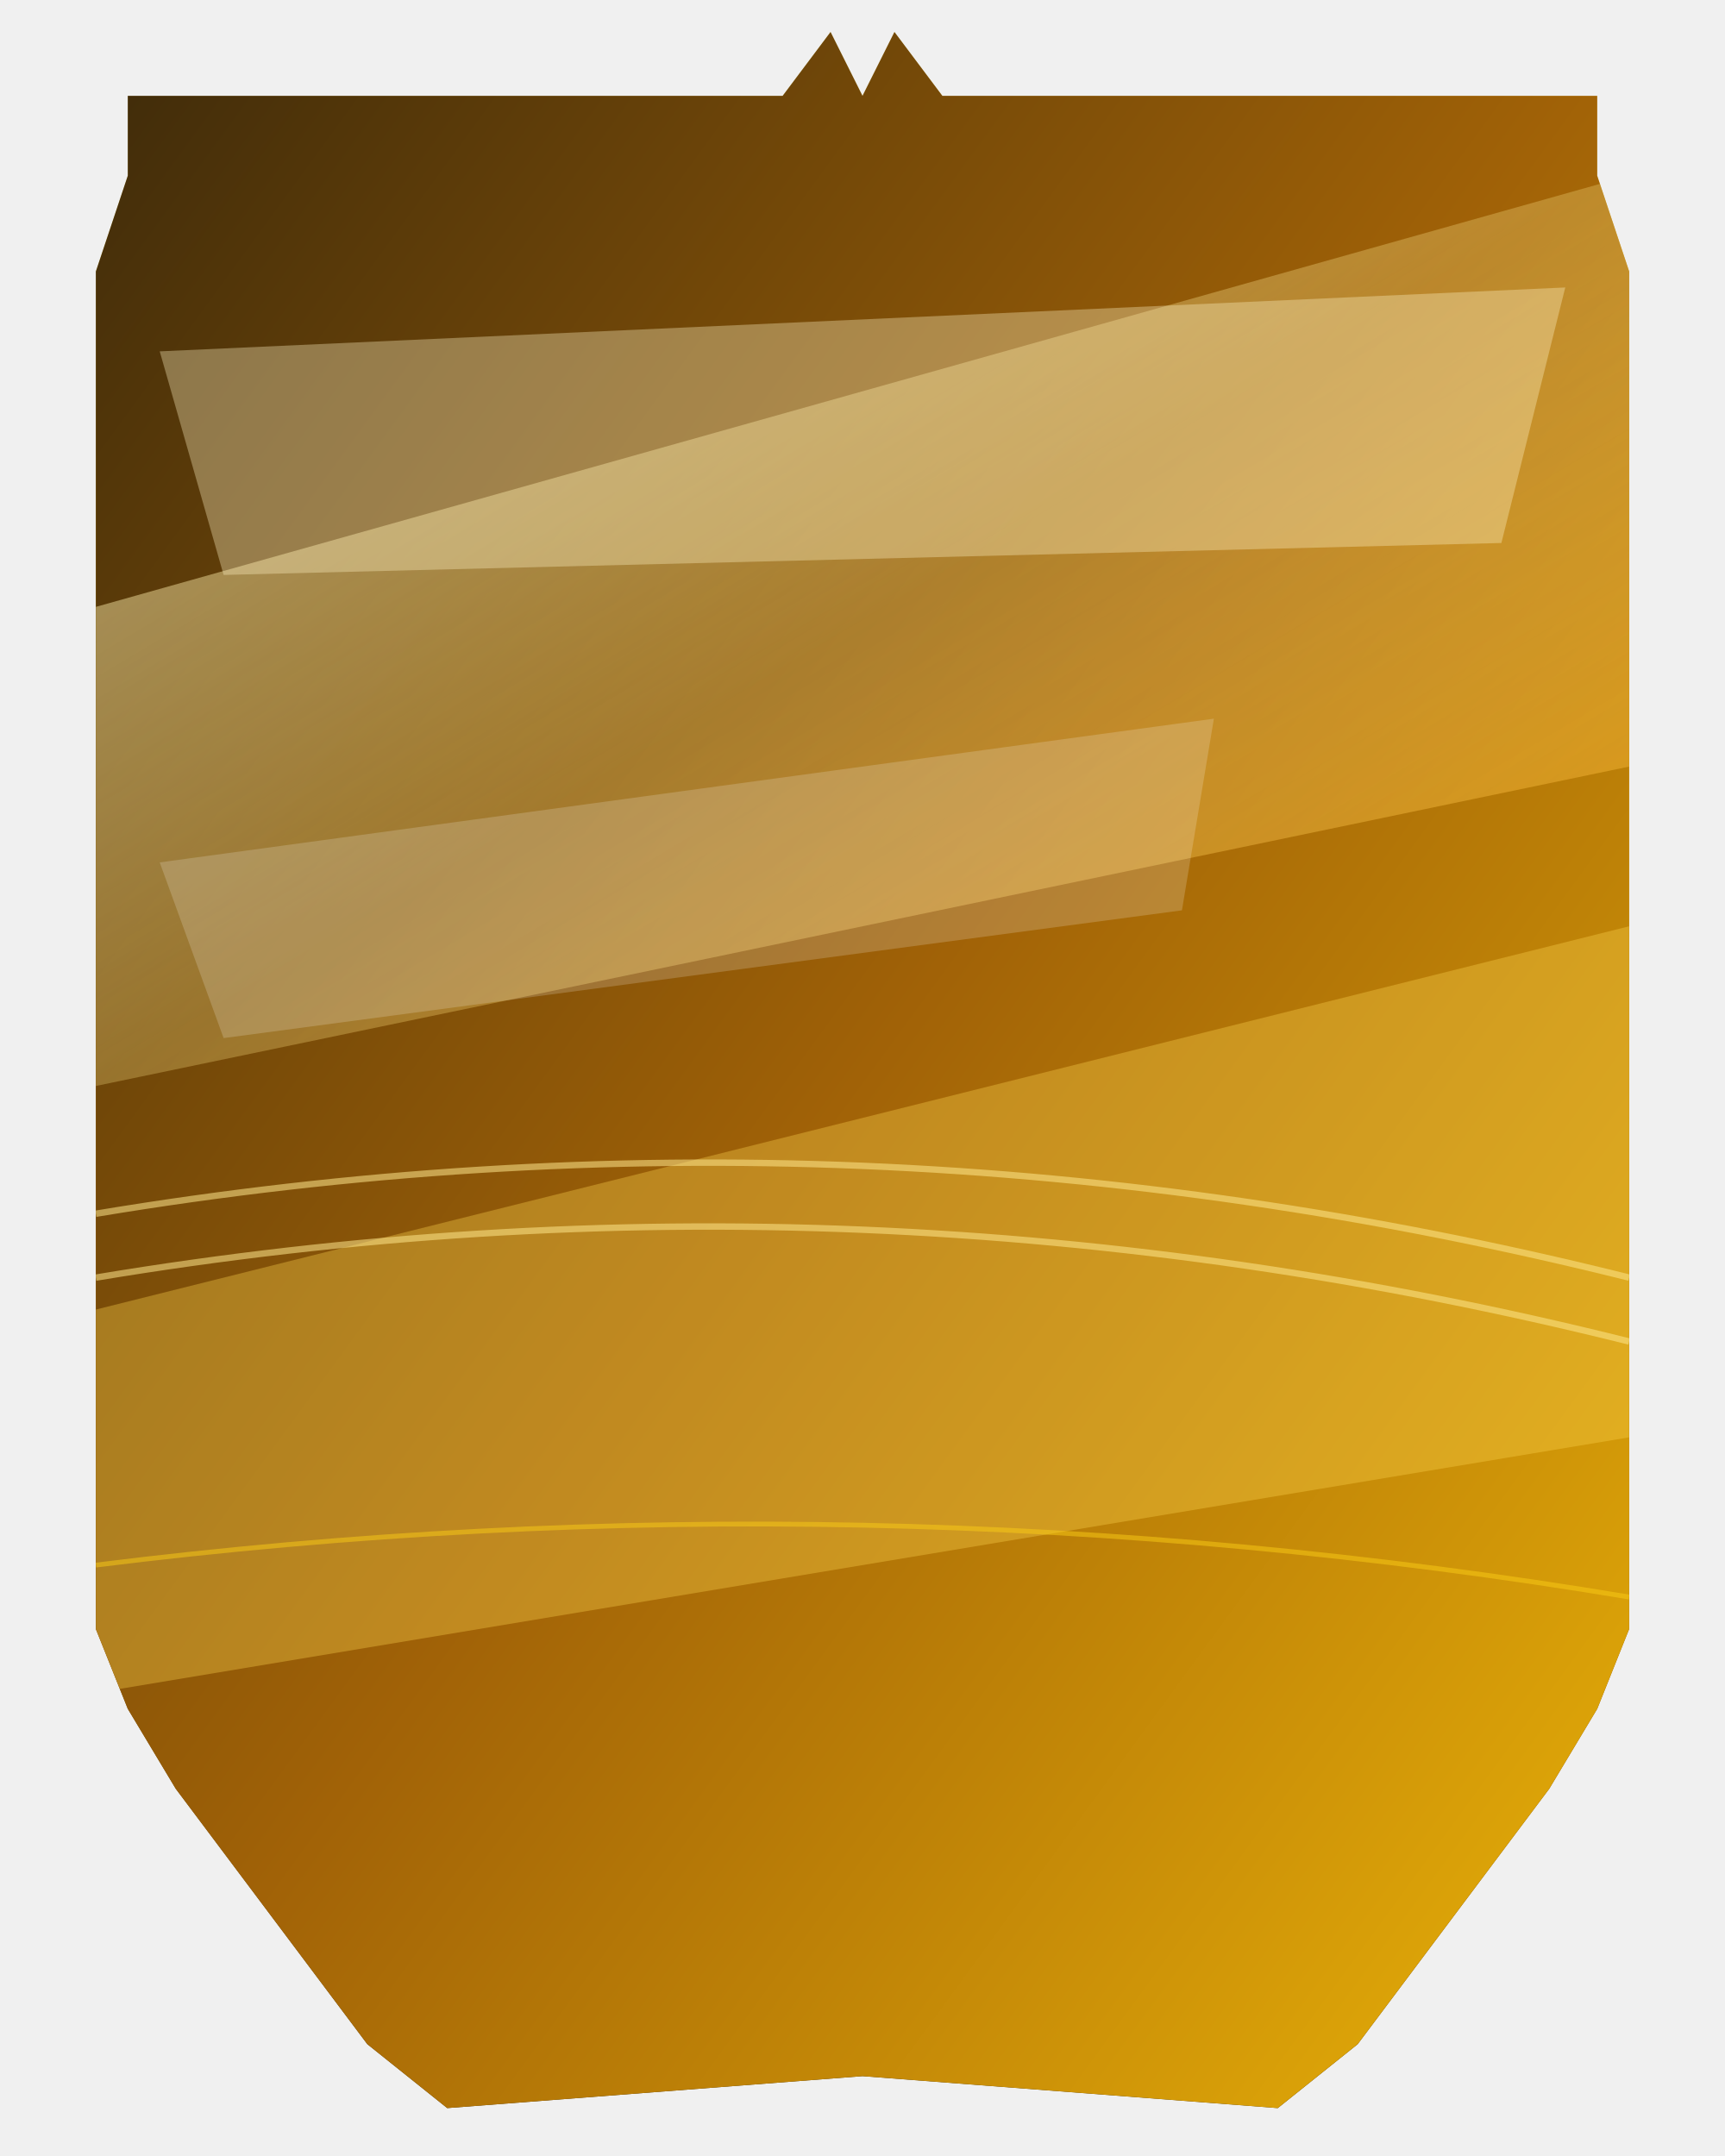
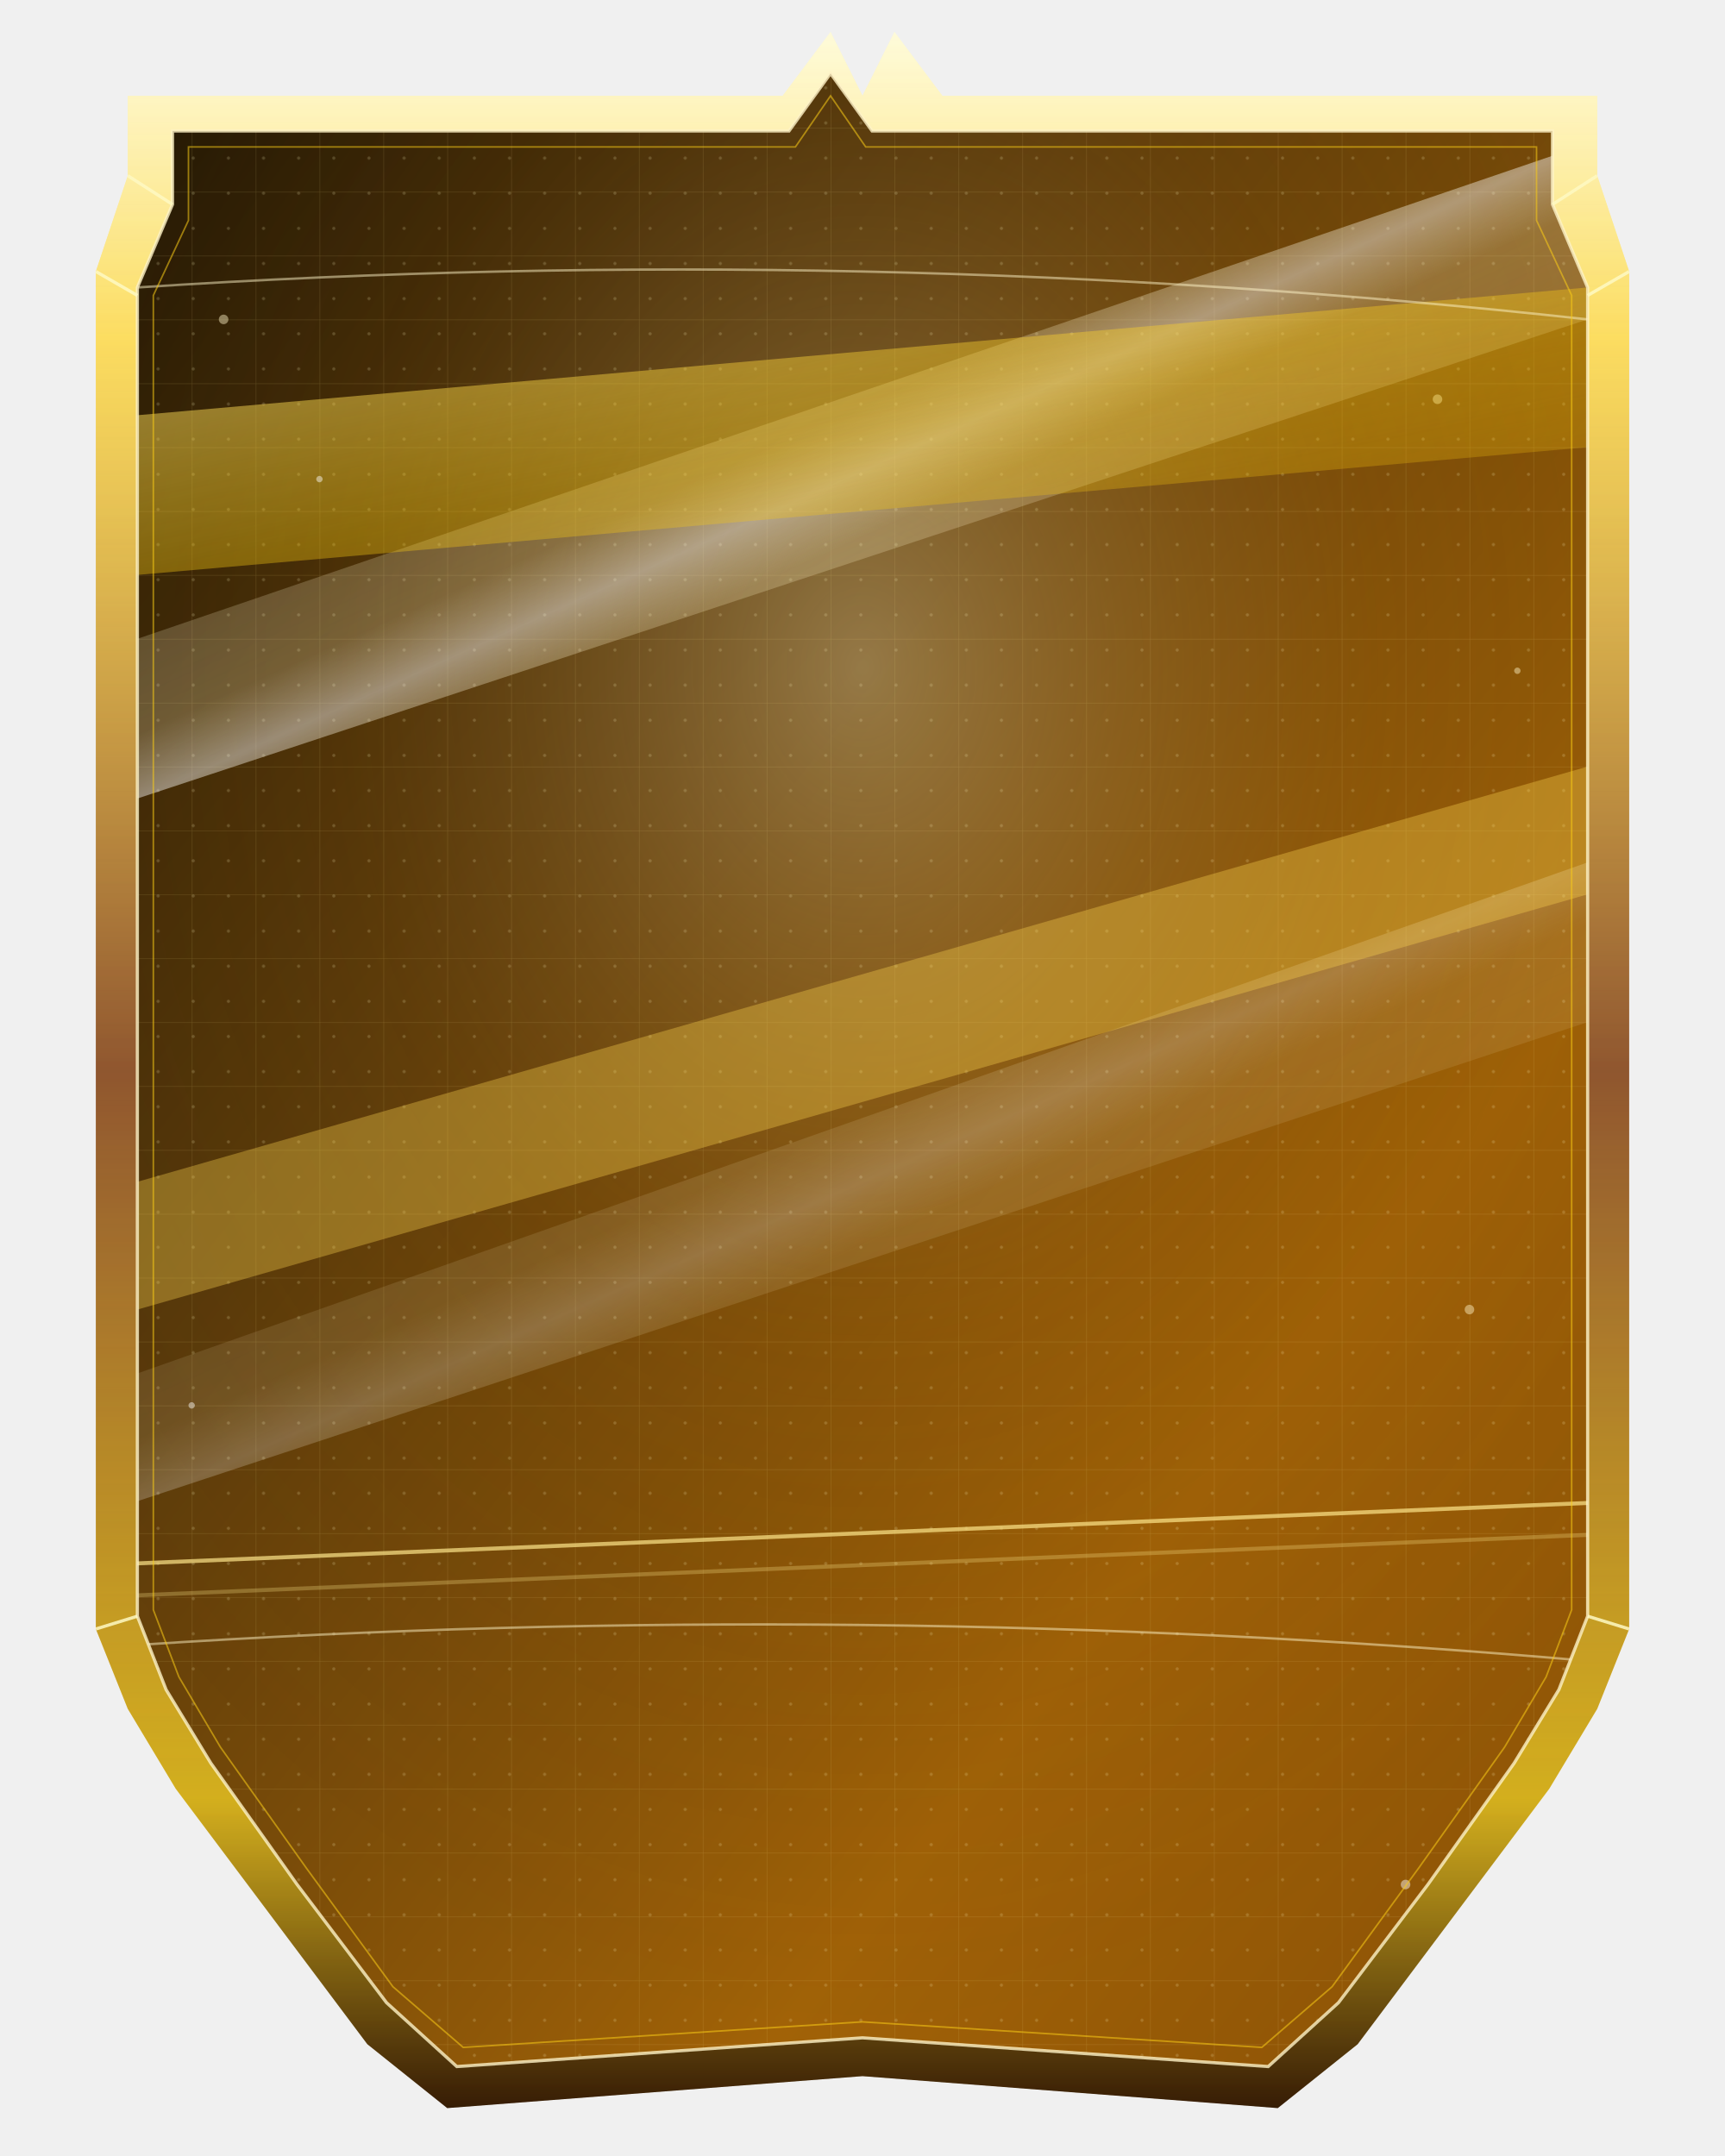
<svg xmlns="http://www.w3.org/2000/svg" viewBox="0 0 1080 1350" width="1080" height="1350">
  <defs>
    <linearGradient id="bg" x1="0" y1="0" x2="1" y2="1">
-       <stop offset="0" stop-color="#3d2a0a" />
-       <stop offset=".5" stop-color="#a16207" />
-       <stop offset="1" stop-color="#eab308" />
+       <stop offset="0" stop-color="#1a1203" />
+       <stop offset=".35" stop-color="#5a3a0a" />
+       <stop offset=".7" stop-color="#a16207" />
+       <stop offset="1" stop-color="#854d05" />
    </linearGradient>
-     <linearGradient id="shine" x1="0" y1="0" x2="1" y2="1">
-       <stop offset="0" stop-color="#fef3c7" stop-opacity=".9" />
-       <stop offset=".5" stop-color="#fde68a" stop-opacity=".4" />
-       <stop offset="1" stop-color="#f59e0b" stop-opacity=".8" />
+     <linearGradient id="sheen" x1="0" y1="0" x2="1" y2="1">
+       <stop offset="0" stop-color="#ffffff" stop-opacity="0" />
+       <stop offset=".45" stop-color="#fef3c7" stop-opacity=".3" />
+       <stop offset=".5" stop-color="#ffffff" stop-opacity=".55" />
+       <stop offset=".55" stop-color="#fef3c7" stop-opacity=".3" />
+       <stop offset="1" stop-color="#ffffff" stop-opacity="0" />
    </linearGradient>
-     <linearGradient id="frame" x1="0" y1="0" x2="0" y2="1">
+     <linearGradient id="amber" x1="0" y1="0" x2="1" y2="1">
+       <stop offset="0" stop-color="#fde68a" stop-opacity=".8" />
+       <stop offset=".5" stop-color="#facc15" stop-opacity=".5" />
+       <stop offset="1" stop-color="#eab308" stop-opacity=".25" />
+     </linearGradient>
+     <linearGradient id="frameOuter" x1="0" y1="0" x2="0" y2="1">
      <stop offset="0" stop-color="#fef9c3" />
-       <stop offset=".3" stop-color="#facc15" />
-       <stop offset=".7" stop-color="#a16207" />
-       <stop offset="1" stop-color="#3d2a0a" />
+       <stop offset=".15" stop-color="#facc15" />
+       <stop offset=".5" stop-color="#78350f" />
+       <stop offset=".85" stop-color="#facc15" />
+       <stop offset="1" stop-color="#422006" />
    </linearGradient>
-     <clipPath id="shield">
+     <linearGradient id="frameInner" x1="0" y1="0" x2="0" y2="1">
+       <stop offset="0" stop-color="#ffffff" stop-opacity=".6" />
+       <stop offset=".5" stop-color="#fef3c7" stop-opacity=".25" />
+       <stop offset="1" stop-color="#000000" stop-opacity=".35" />
+     </linearGradient>
+     <radialGradient id="glow" cx=".5" cy=".3" r=".65">
+       <stop offset="0" stop-color="#fef3c7" stop-opacity=".32" />
+       <stop offset=".5" stop-color="#a16207" stop-opacity=".1" />
+       <stop offset="1" stop-color="#1a1203" stop-opacity="0" />
+     </radialGradient>
+     <pattern id="grid" x="0" y="0" width="40" height="40" patternUnits="userSpaceOnUse">
+       <path d="M40 0 L0 0 0 40" fill="none" stroke="#fde68a" stroke-width=".5" opacity=".2" />
+     </pattern>
+     <pattern id="dots" x="0" y="0" width="22" height="22" patternUnits="userSpaceOnUse">
+       <circle cx="11" cy="11" r="1" fill="#fef9c3" opacity=".18" />
+     </pattern>
+     <clipPath id="shieldOuter">
      <path d="M80 110 L80 60 L490 60 L520 20 L540 60 L560 20 L590 60 L1000 60 L1000 110 L1020 170 L1020 1020 L1000 1070 L970 1120 L910 1200 L850 1280 L800 1320 L540 1300 L280 1320 L230 1280 L170 1200 L110 1120 L80 1070 L60 1020 L60 170 Z" />
    </clipPath>
+     <clipPath id="shieldInner">
+       <path d="M108 128 L108 82 L494 82 L520 46 L546 82 L972 82 L972 128 L994 180 L994 1012 L976 1058 L948 1104 L894 1180 L838 1254 L794 1294 L540 1276 L286 1294 L242 1254 L186 1180 L132 1104 L104 1058 L86 1012 L86 180 Z" />
+     </clipPath>
  </defs>
-   <path d="M80 110 L80 60 L490 60 L520 20 L540 60 L560 20 L590 60 L1000 60 L1000 110 L1020 170 L1020 1020 L1000 1070 L970 1120 L910 1200 L850 1280 L800 1320 L540 1300 L280 1320 L230 1280 L170 1200 L110 1120 L80 1070 L60 1020 L60 170 Z" fill="url(#frame)" />
-   <g clip-path="url(#shield)">
-     <rect x="60" y="20" width="960" height="1300" fill="url(#bg)" />
-     <path d="M60 380 L1020 110 L1020 480 L60 680 Z" fill="url(#shine)" opacity=".7" />
-     <path d="M60 820 L1020 580 L1020 900 L60 1060 Z" fill="#fcd34d" opacity=".35" />
-     <path d="M100 220 L980 180 L940 340 L140 360 Z" fill="#fef3c7" opacity=".35" />
-     <path d="M100 540 L760 450 L740 570 L140 650 Z" fill="#ffffff" opacity=".18" />
-     <g stroke="#fde68a" stroke-width="4" opacity=".55" fill="none">
-       <path d="M60 760 Q540 680 1020 800" />
-       <path d="M60 800 Q540 720 1020 840" />
+   <path d="M80 110 L80 60 L490 60 L520 20 L540 60 L560 20 L590 60 L1000 60 L1000 110 L1020 170 L1020 1020 L1000 1070 L970 1120 L910 1200 L850 1280 L800 1320 L540 1300 L280 1320 L230 1280 L170 1200 L110 1120 L80 1070 L60 1020 L60 170 Z" fill="url(#frameOuter)" />
+   <g clip-path="url(#shieldOuter)">
+     <rect x="40" y="10" width="1000" height="1320" fill="url(#frameInner)" opacity=".7" />
+   </g>
+   <g clip-path="url(#shieldInner)">
+     <rect x="40" y="20" width="1000" height="1320" fill="url(#bg)" />
+     <rect x="40" y="20" width="1000" height="1320" fill="url(#glow)" />
+     <rect x="40" y="20" width="1000" height="1320" fill="url(#grid)" />
+     <rect x="40" y="20" width="1000" height="1320" fill="url(#dots)" />
+     <path d="M86 400 L994 90 L994 200 L86 500 Z" fill="url(#sheen)" opacity=".8" />
+     <path d="M86 860 L994 540 L994 640 L86 940 Z" fill="url(#sheen)" opacity=".4" />
+     <path d="M86 260 L994 180 L994 280 L86 360 Z" fill="url(#amber)" opacity=".75" />
+     <path d="M86 740 L994 480 L994 560 L86 820 Z" fill="#fcd34d" opacity=".35" />
+     <g stroke="#fef3c7" stroke-width="1.5" opacity=".5" fill="none">
+       <path d="M86 180 Q540 150 994 200" />
+       <path d="M86 1030 Q540 1000 994 1040" />
    </g>
-     <g stroke="#facc15" stroke-width="3" opacity=".5" fill="none">
-       <path d="M60 980 Q540 920 1020 1000" />
+     <g stroke="#fde68a" stroke-width="2.5" opacity=".7" fill="none">
+       <path d="M60 980 L1020 940" />
+       <path d="M60 1000 L1020 960" opacity=".4" />
+     </g>
+     <g opacity=".45">
+       <circle cx="140" cy="200" r="3" fill="#fef3c7" />
+       <circle cx="200" cy="300" r="2" fill="#ffffff" />
+       <circle cx="900" cy="250" r="3" fill="#fde68a" />
+       <circle cx="950" cy="420" r="2" fill="#fef3c7" />
+       <circle cx="120" cy="880" r="2" fill="#ffffff" />
+       <circle cx="920" cy="820" r="3" fill="#fef3c7" />
+       <circle cx="150" cy="1150" r="2" fill="#fde68a" />
+       <circle cx="880" cy="1180" r="3" fill="#ffffff" />
    </g>
  </g>
+   <path d="M108 128 L108 82 L494 82 L520 46 L546 82 L972 82 L972 128 L994 180 L994 1012 L976 1058 L948 1104 L894 1180 L838 1254 L794 1294 L540 1276 L286 1294 L242 1254 L186 1180 L132 1104 L104 1058 L86 1012 L86 180 Z" fill="none" stroke="#fef3c7" stroke-width="2" opacity=".8" />
+   <path d="M118 138 L118 92 L498 92 L520 60 L542 92 L962 92 L962 138 L984 185 L984 1008 L968 1050 L942 1094 L888 1170 L834 1244 L790 1282 L540 1266 L290 1282 L246 1244 L192 1170 L138 1094 L112 1050 L96 1008 L96 185 Z" fill="none" stroke="#facc15" stroke-width="1" opacity=".55" />
+   <g opacity=".85">
+     <path d="M80 110 L108 128 M1000 110 L972 128" stroke="#fef9c3" stroke-width="2" />
+     <path d="M60 170 L86 185 M1020 170 L994 185" stroke="#fef9c3" stroke-width="2" />
+     <path d="M60 1020 L86 1012 M1020 1020 L994 1012" stroke="#fef9c3" stroke-width="2" />
+   </g>
</svg>
